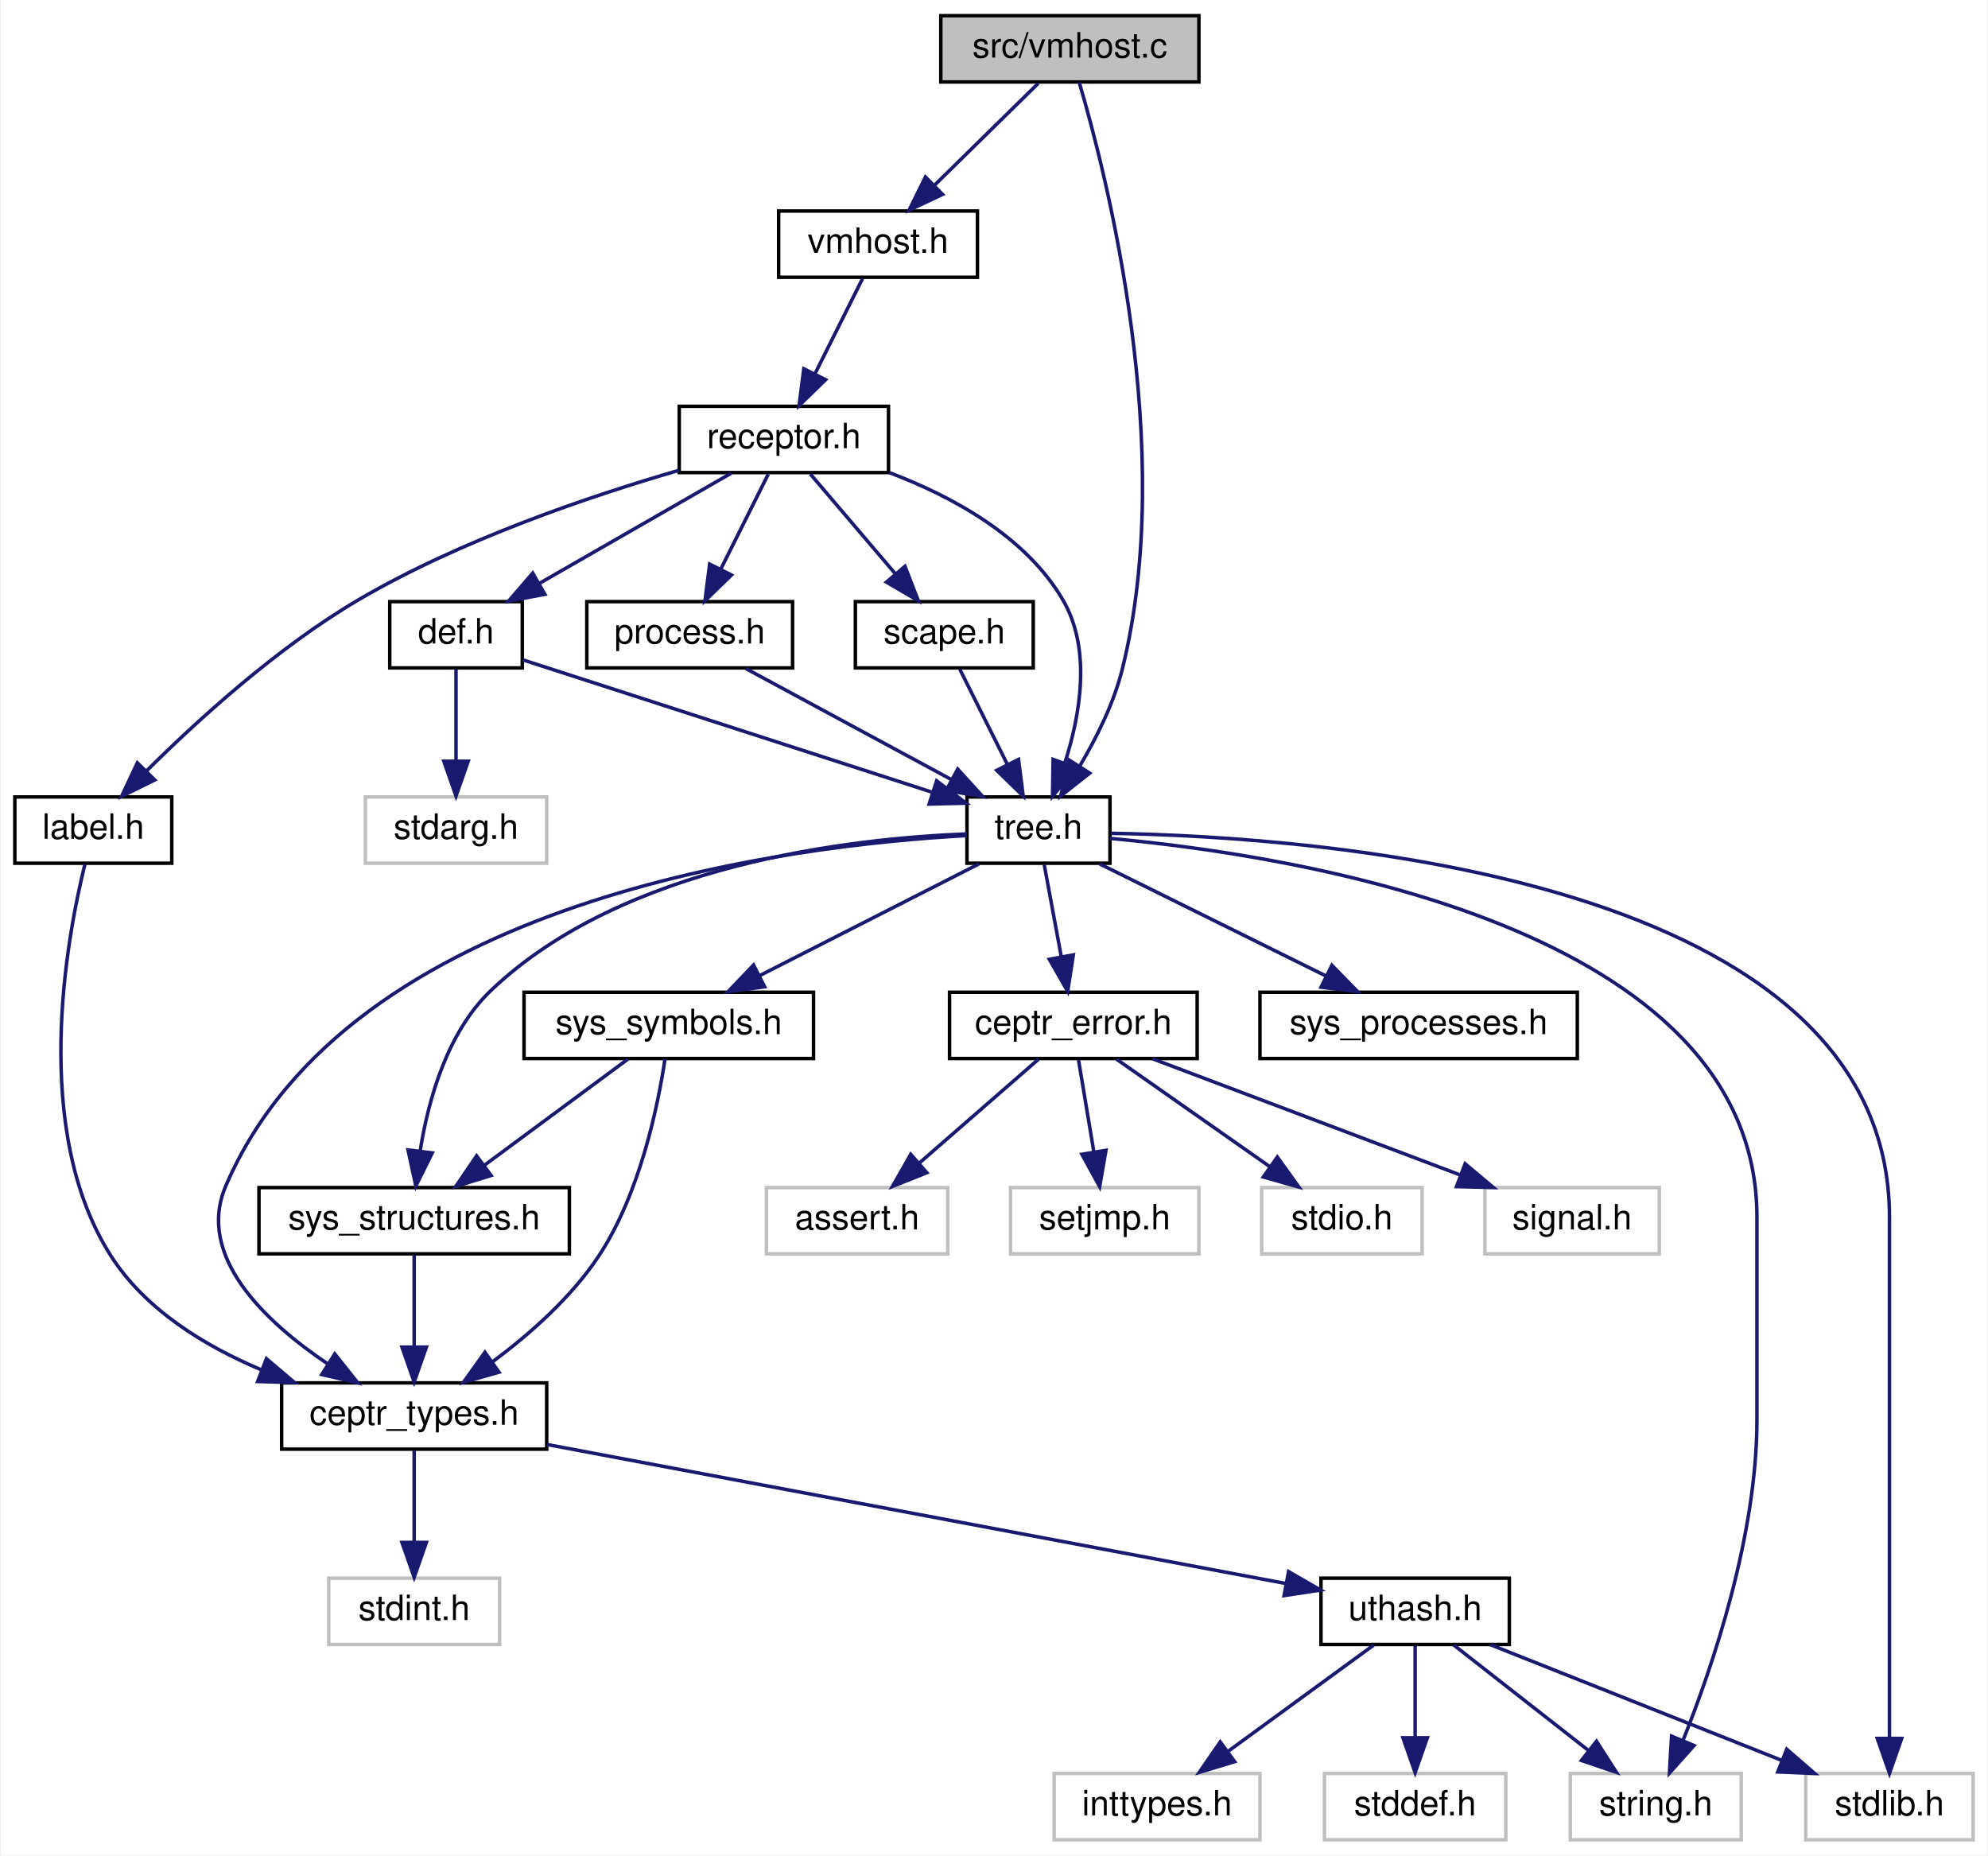
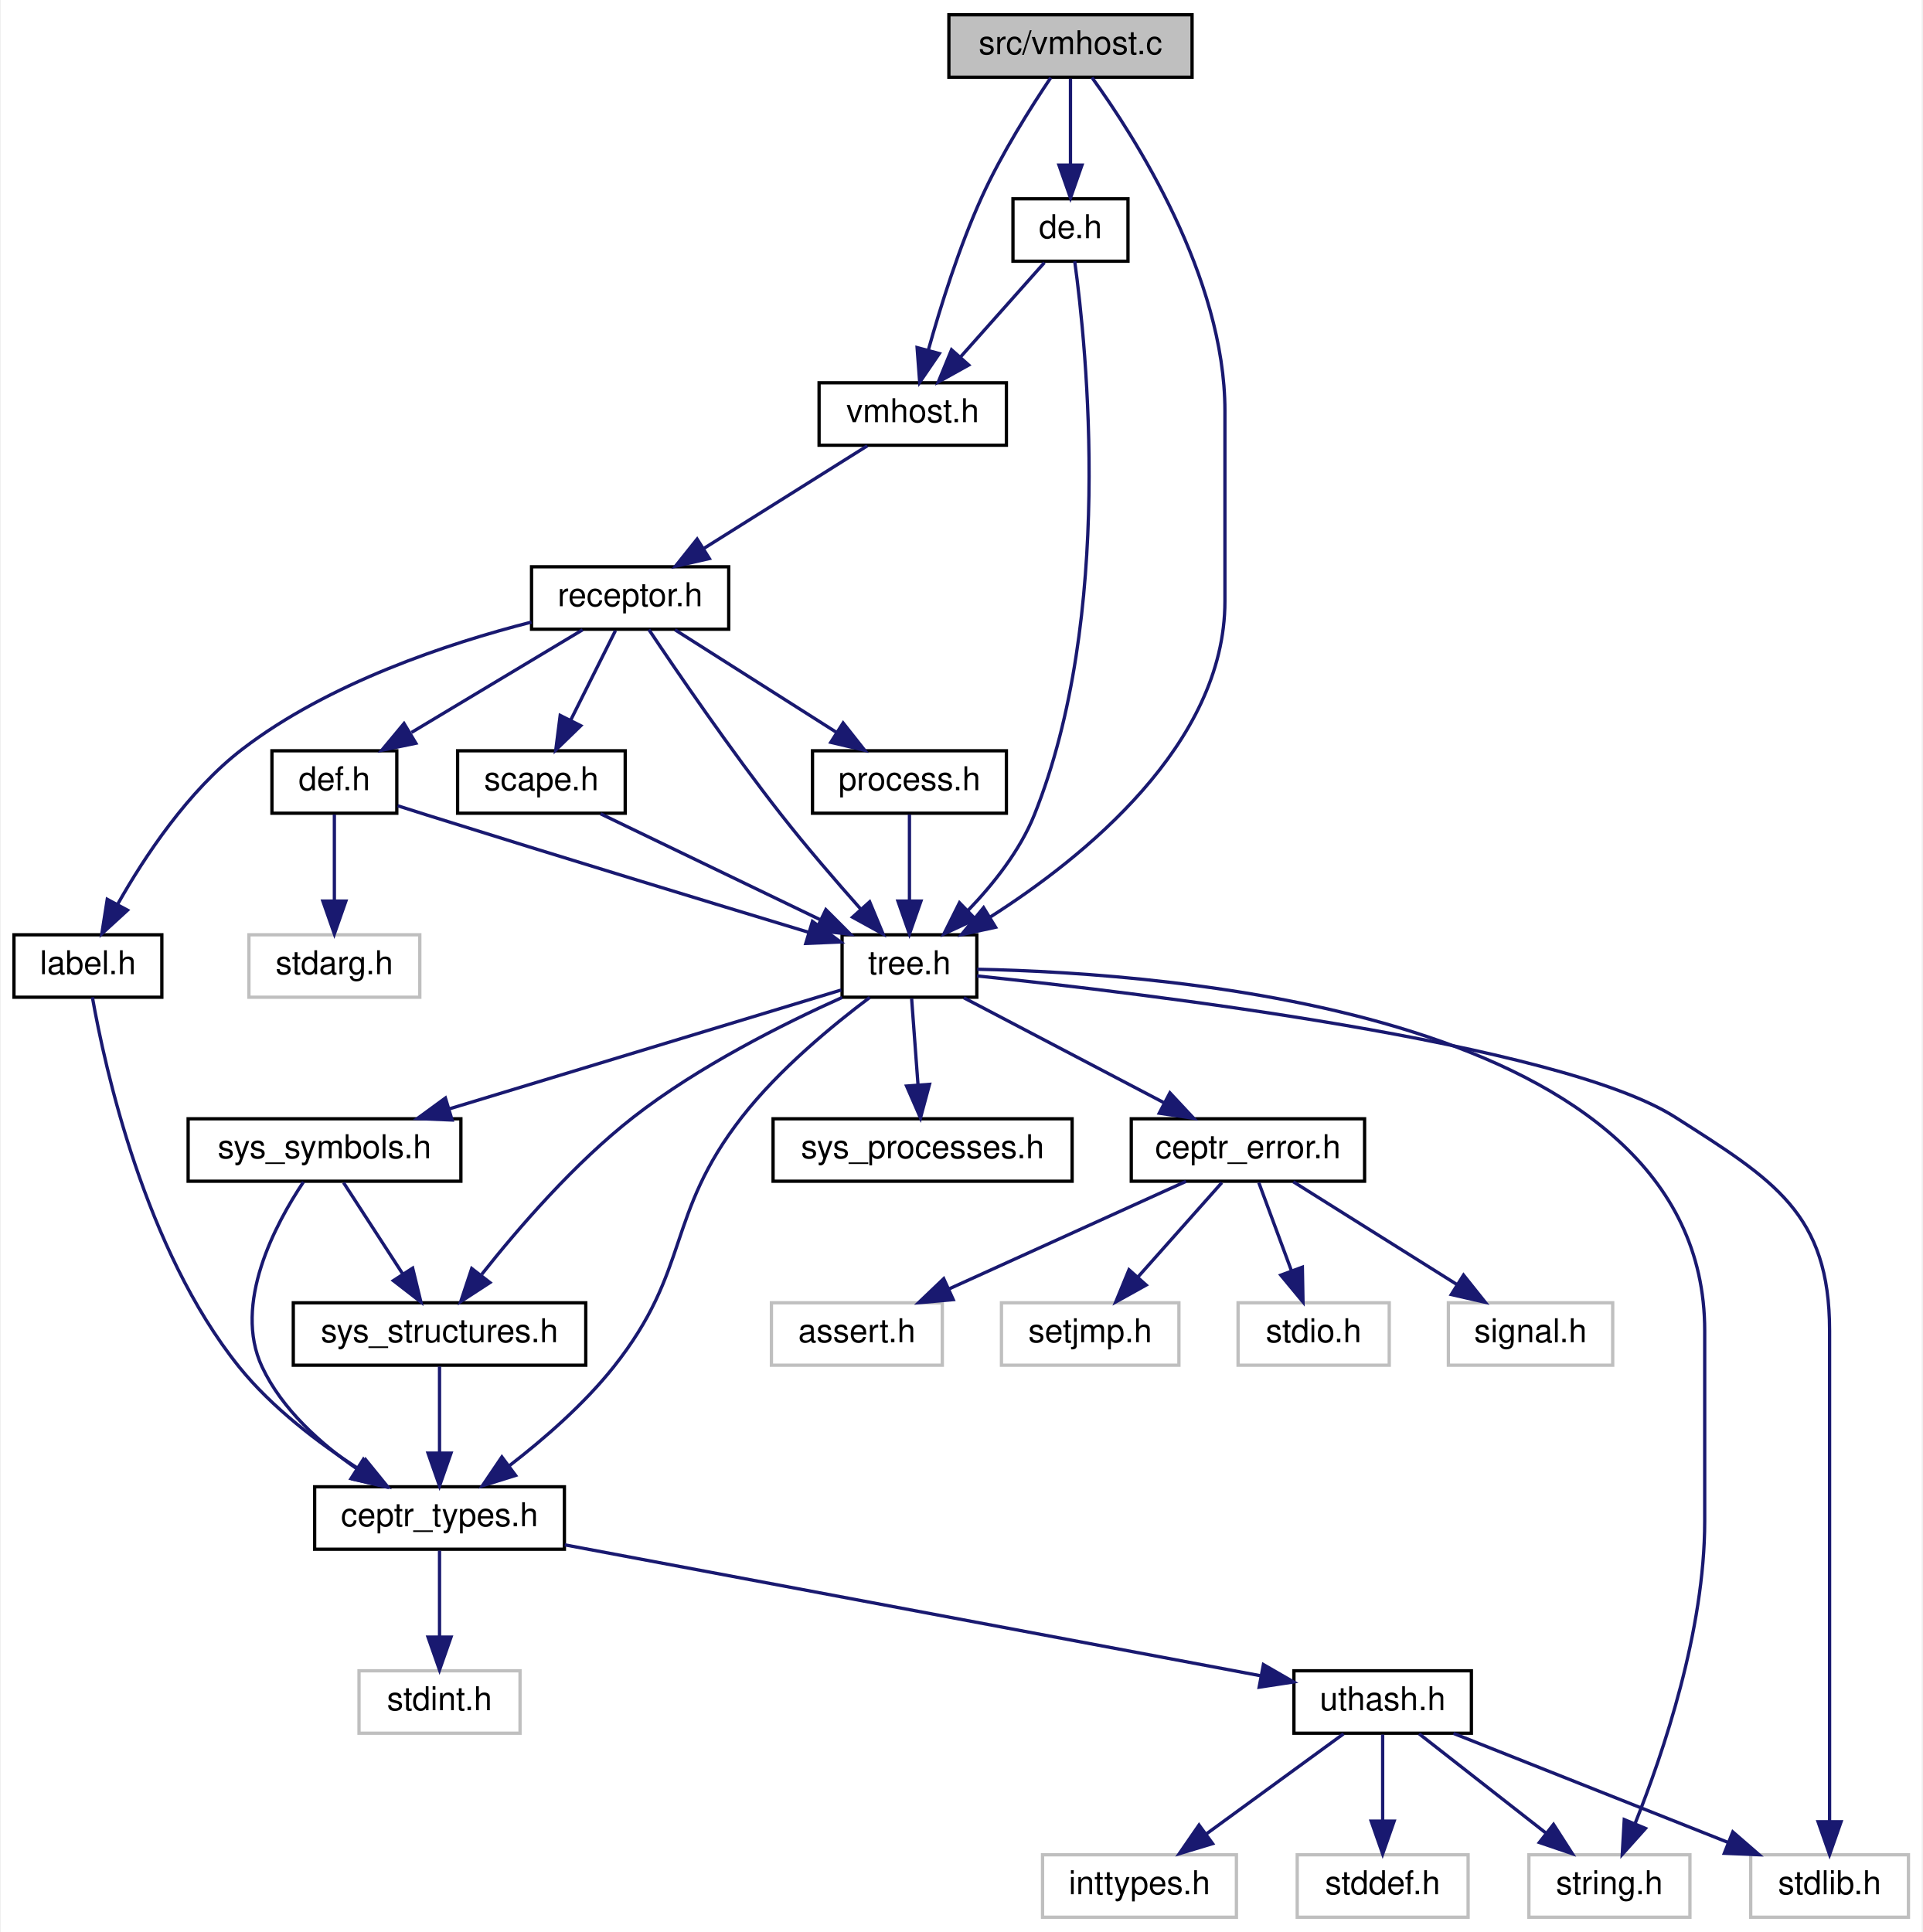
- <svg xmlns="http://www.w3.org/2000/svg" xmlns:xlink="http://www.w3.org/1999/xlink" width="570pt" height="532pt" viewBox="0.00 0.00 569.50 532.00">
-   <g id="graph0" class="graph" transform="scale(1 1) rotate(0) translate(4 528)">
-     <polygon fill="white" stroke="none" points="-4,4 -4,-528 565.5,-528 565.5,4 -4,4" />
+ <svg xmlns="http://www.w3.org/2000/svg" xmlns:xlink="http://www.w3.org/1999/xlink" width="585pt" height="588pt" viewBox="0.00 0.00 584.50 588.00">
+   <g id="graph0" class="graph" transform="scale(1 1) rotate(0) translate(4 584)">
+     <polygon fill="white" stroke="none" points="-4,4 -4,-584 580.5,-584 580.5,4 -4,4" />
    <g id="node1" class="node">
-       <polygon fill="#bfbfbf" stroke="black" points="265.5,-504.5 265.5,-523.5 339.5,-523.5 339.5,-504.5 265.5,-504.5" />
-       <text text-anchor="middle" x="302.5" y="-511.5" font-family="Helvetica,sans-Serif" font-size="10.00">src/vmhost.c</text>
+       <polygon fill="#bfbfbf" stroke="black" points="284.5,-560.5 284.5,-579.5 358.5,-579.5 358.5,-560.5 284.5,-560.5" />
+       <text text-anchor="middle" x="321.5" y="-567.5" font-family="Helvetica,sans-Serif" font-size="10.00">src/vmhost.c</text>
    </g>
    <g id="node2" class="node">
      <g id="a_node2">
        <a xlink:href="vmhost_8h.html" target="_top" xlink:title="vmhost implementation header file ">
-           <polygon fill="white" stroke="black" points="219,-448.5 219,-467.5 276,-467.5 276,-448.5 219,-448.5" />
-           <text text-anchor="middle" x="247.5" y="-455.5" font-family="Helvetica,sans-Serif" font-size="10.00">vmhost.h</text>
+           <polygon fill="white" stroke="black" points="245,-448.5 245,-467.5 302,-467.5 302,-448.5 245,-448.5" />
+           <text text-anchor="middle" x="273.5" y="-455.5" font-family="Helvetica,sans-Serif" font-size="10.00">vmhost.h</text>
        </a>
      </g>
    </g>
    <g id="edge1" class="edge">
-       <path fill="none" stroke="midnightblue" d="M293.418,-504.083C285.329,-496.141 273.305,-484.335 263.59,-474.797" />
-       <polygon fill="midnightblue" stroke="midnightblue" points="266.001,-472.26 256.413,-467.751 261.097,-477.254 266.001,-472.26" />
+       <path fill="none" stroke="midnightblue" d="M315.501,-560.361C309.569,-551.532 300.53,-537.272 294.5,-524 287.602,-508.817 281.945,-490.701 278.248,-477.455" />
+       <polygon fill="midnightblue" stroke="midnightblue" points="281.589,-476.399 275.619,-467.646 274.827,-478.211 281.589,-476.399" />
    </g>
    <g id="node4" class="node">
      <g id="a_node4">
        <a xlink:href="tree_8h.html" target="_top" xlink:title="semantic trees header file ">
-           <polygon fill="white" stroke="black" points="273,-280.5 273,-299.5 314,-299.5 314,-280.5 273,-280.5" />
-           <text text-anchor="middle" x="293.5" y="-287.5" font-family="Helvetica,sans-Serif" font-size="10.00">tree.h</text>
+           <polygon fill="white" stroke="black" points="252,-280.5 252,-299.5 293,-299.5 293,-280.5 252,-280.5" />
+           <text text-anchor="middle" x="272.5" y="-287.5" font-family="Helvetica,sans-Serif" font-size="10.00">tree.h</text>
        </a>
      </g>
    </g>
    <g id="edge33" class="edge">
-       <path fill="none" stroke="midnightblue" d="M305.19,-504.367C312.858,-478.436 333.282,-399.128 317.5,-336 315.061,-326.245 310.063,-316.29 305.257,-308.231" />
-       <polygon fill="midnightblue" stroke="midnightblue" points="308.191,-306.322 299.867,-299.768 302.287,-310.083 308.191,-306.322" />
+       <path fill="none" stroke="midnightblue" d="M328.035,-560.413C340.949,-542.56 368.5,-499.704 368.5,-459 368.5,-459 368.5,-459 368.5,-401 368.5,-357.543 325.443,-322.957 297,-304.851" />
+       <polygon fill="midnightblue" stroke="midnightblue" points="298.709,-301.794 288.352,-299.561 295.057,-307.765 298.709,-301.794" />
+     </g>
+     <g id="node25" class="node">
+       <g id="a_node25">
+         <a xlink:href="de_8h.html" target="_top" xlink:title="header file for data engine ">
+           <polygon fill="white" stroke="black" points="304,-504.5 304,-523.5 339,-523.5 339,-504.5 304,-504.5" />
+           <text text-anchor="middle" x="321.5" y="-511.5" font-family="Helvetica,sans-Serif" font-size="10.00">de.h</text>
+         </a>
+       </g>
+     </g>
+     <g id="edge34" class="edge">
+       <path fill="none" stroke="midnightblue" d="M321.5,-560.083C321.5,-553.006 321.5,-542.861 321.5,-533.986" />
+       <polygon fill="midnightblue" stroke="midnightblue" points="325,-533.751 321.5,-523.751 318,-533.751 325,-533.751" />
    </g>
    <g id="node3" class="node">
      <g id="a_node3">
        <a xlink:href="receptor_8h.html" target="_top" xlink:title="receptor implementation header file ">
-           <polygon fill="white" stroke="black" points="190.5,-392.5 190.5,-411.5 250.5,-411.5 250.5,-392.5 190.5,-392.5" />
-           <text text-anchor="middle" x="220.5" y="-399.5" font-family="Helvetica,sans-Serif" font-size="10.00">receptor.h</text>
+           <polygon fill="white" stroke="black" points="157.5,-392.5 157.5,-411.5 217.5,-411.5 217.5,-392.5 157.5,-392.5" />
+           <text text-anchor="middle" x="187.5" y="-399.5" font-family="Helvetica,sans-Serif" font-size="10.00">receptor.h</text>
        </a>
      </g>
    </g>
    <g id="edge2" class="edge">
-       <path fill="none" stroke="midnightblue" d="M243.041,-448.083C239.346,-440.691 233.977,-429.953 229.406,-420.811" />
-       <polygon fill="midnightblue" stroke="midnightblue" points="232.478,-419.13 224.876,-411.751 226.217,-422.261 232.478,-419.13" />
+       <path fill="none" stroke="midnightblue" d="M259.683,-448.324C246.267,-439.9 225.676,-426.971 209.914,-417.074" />
+       <polygon fill="midnightblue" stroke="midnightblue" points="211.613,-414.008 201.283,-411.655 207.891,-419.936 211.613,-414.008" />
    </g>
    <g id="edge3" class="edge">
-       <path fill="none" stroke="midnightblue" d="M250.747,-392.488C268.625,-385.726 289.8,-374.295 300.5,-356 308.729,-341.93 305.522,-323.191 301.121,-309.449" />
-       <polygon fill="midnightblue" stroke="midnightblue" points="304.267,-307.862 297.531,-299.684 297.697,-310.277 304.267,-307.862" />
+       <path fill="none" stroke="midnightblue" d="M193.196,-392.393C201.641,-379.762 218.145,-355.582 233.5,-336 241.155,-326.237 250.203,-315.74 257.656,-307.341" />
+       <polygon fill="midnightblue" stroke="midnightblue" points="260.395,-309.528 264.466,-299.747 255.184,-304.855 260.395,-309.528" />
    </g>
    <g id="node20" class="node">
      <g id="a_node20">
        <a xlink:href="def_8h.html" target="_top" xlink:title="header file for symbol and structure definition functions ">
-           <polygon fill="white" stroke="black" points="107.5,-336.5 107.5,-355.5 145.5,-355.5 145.5,-336.5 107.5,-336.5" />
-           <text text-anchor="middle" x="126.5" y="-343.5" font-family="Helvetica,sans-Serif" font-size="10.00">def.h</text>
+           <polygon fill="white" stroke="black" points="78.5,-336.5 78.5,-355.5 116.5,-355.5 116.5,-336.5 78.5,-336.5" />
+           <text text-anchor="middle" x="97.5" y="-343.5" font-family="Helvetica,sans-Serif" font-size="10.00">def.h</text>
        </a>
      </g>
    </g>
    <g id="edge24" class="edge">
-       <path fill="none" stroke="midnightblue" d="M205.397,-392.324C190.597,-383.822 167.806,-370.729 150.518,-360.797" />
-       <polygon fill="midnightblue" stroke="midnightblue" points="151.98,-357.601 141.565,-355.655 148.493,-363.671 151.98,-357.601" />
+       <path fill="none" stroke="midnightblue" d="M173.04,-392.324C159,-383.9 137.452,-370.971 120.957,-361.074" />
+       <polygon fill="midnightblue" stroke="midnightblue" points="122.3,-357.798 111.924,-355.655 118.698,-363.801 122.3,-357.798" />
    </g>
    <g id="node22" class="node">
      <g id="a_node22">
        <a xlink:href="label_8h.html" target="_top" xlink:title="Label tables map human readable text strings to parts of semantic trees. ">
          <polygon fill="white" stroke="black" points="0,-280.5 0,-299.5 45,-299.5 45,-280.5 0,-280.5" />
          <text text-anchor="middle" x="22.5" y="-287.5" font-family="Helvetica,sans-Serif" font-size="10.00">label.h</text>
        </a>
      </g>
    </g>
    <g id="edge27" class="edge">
-       <path fill="none" stroke="midnightblue" d="M190.35,-393.13C164.82,-385.721 127.807,-373.189 98.5,-356 75.25,-342.363 52.248,-321.361 37.745,-306.942" />
-       <polygon fill="midnightblue" stroke="midnightblue" points="40.124,-304.369 30.614,-299.697 35.135,-309.279 40.124,-304.369" />
+       <path fill="none" stroke="midnightblue" d="M157.487,-394.671C132.099,-388.19 95.765,-376.155 69.5,-356 52.984,-343.326 39.729,-323.287 31.559,-308.808" />
+       <polygon fill="midnightblue" stroke="midnightblue" points="34.553,-306.985 26.738,-299.831 28.386,-310.297 34.553,-306.985" />
    </g>
    <g id="node23" class="node">
      <g id="a_node23">
        <a xlink:href="process_8h.html" target="_top" xlink:title="processing header files ">
-           <polygon fill="white" stroke="black" points="164,-336.5 164,-355.5 223,-355.5 223,-336.5 164,-336.5" />
-           <text text-anchor="middle" x="193.5" y="-343.5" font-family="Helvetica,sans-Serif" font-size="10.00">process.h</text>
+           <polygon fill="white" stroke="black" points="243,-336.5 243,-355.5 302,-355.5 302,-336.5 243,-336.5" />
+           <text text-anchor="middle" x="272.5" y="-343.5" font-family="Helvetica,sans-Serif" font-size="10.00">process.h</text>
        </a>
      </g>
    </g>
    <g id="edge29" class="edge">
-       <path fill="none" stroke="midnightblue" d="M216.041,-392.083C212.346,-384.691 206.977,-373.953 202.406,-364.811" />
-       <polygon fill="midnightblue" stroke="midnightblue" points="205.478,-363.13 197.876,-355.751 199.217,-366.261 205.478,-363.13" />
+       <path fill="none" stroke="midnightblue" d="M201.157,-392.324C214.416,-383.9 234.768,-370.971 250.346,-361.074" />
+       <polygon fill="midnightblue" stroke="midnightblue" points="252.313,-363.971 258.877,-355.655 248.56,-358.063 252.313,-363.971" />
    </g>
    <g id="node24" class="node">
      <g id="a_node24">
        <a xlink:href="scape_8h.html" target="_top" xlink:title="scape header files ">
-           <polygon fill="white" stroke="black" points="241,-336.5 241,-355.5 292,-355.5 292,-336.5 241,-336.5" />
-           <text text-anchor="middle" x="266.5" y="-343.5" font-family="Helvetica,sans-Serif" font-size="10.00">scape.h</text>
+           <polygon fill="white" stroke="black" points="135,-336.5 135,-355.5 186,-355.5 186,-336.5 135,-336.5" />
+           <text text-anchor="middle" x="160.5" y="-343.5" font-family="Helvetica,sans-Serif" font-size="10.00">scape.h</text>
        </a>
      </g>
    </g>
    <g id="edge31" class="edge">
-       <path fill="none" stroke="midnightblue" d="M228.096,-392.083C234.727,-384.298 244.521,-372.801 252.558,-363.367" />
-       <polygon fill="midnightblue" stroke="midnightblue" points="255.225,-365.633 259.045,-355.751 249.896,-361.094 255.225,-365.633" />
+       <path fill="none" stroke="midnightblue" d="M183.041,-392.083C179.346,-384.691 173.977,-373.953 169.406,-364.811" />
+       <polygon fill="midnightblue" stroke="midnightblue" points="172.478,-363.13 164.876,-355.751 166.217,-366.261 172.478,-363.13" />
    </g>
    <g id="node5" class="node">
-       <polygon fill="white" stroke="#bfbfbf" points="446,-0.5 446,-19.5 495,-19.5 495,-0.5 446,-0.5" />
-       <text text-anchor="middle" x="470.5" y="-7.5" font-family="Helvetica,sans-Serif" font-size="10.00">string.h</text>
+       <polygon fill="white" stroke="#bfbfbf" points="461,-0.5 461,-19.5 510,-19.5 510,-0.5 461,-0.5" />
+       <text text-anchor="middle" x="485.5" y="-7.5" font-family="Helvetica,sans-Serif" font-size="10.00">string.h</text>
    </g>
    <g id="edge4" class="edge">
-       <path fill="none" stroke="midnightblue" d="M314.005,-287.609C366.11,-282.852 499.5,-262.519 499.5,-179 499.5,-179 499.5,-179 499.5,-121 499.5,-87.716 486.932,-50.584 478.344,-29.094" />
-       <polygon fill="midnightblue" stroke="midnightblue" points="481.482,-27.525 474.411,-19.635 475.018,-30.213 481.482,-27.525" />
+       <path fill="none" stroke="midnightblue" d="M293.133,-289.009C351.655,-287.85 514.5,-275.916 514.5,-179 514.5,-179 514.5,-179 514.5,-121 514.5,-87.716 501.932,-50.584 493.344,-29.094" />
+       <polygon fill="midnightblue" stroke="midnightblue" points="496.482,-27.525 489.411,-19.635 490.018,-30.213 496.482,-27.525" />
    </g>
    <g id="node6" class="node">
-       <polygon fill="white" stroke="#bfbfbf" points="513.5,-0.5 513.5,-19.5 561.5,-19.5 561.5,-0.5 513.5,-0.5" />
-       <text text-anchor="middle" x="537.5" y="-7.5" font-family="Helvetica,sans-Serif" font-size="10.00">stdlib.h</text>
+       <polygon fill="white" stroke="#bfbfbf" points="528.5,-0.5 528.5,-19.5 576.5,-19.5 576.5,-0.5 528.5,-0.5" />
+       <text text-anchor="middle" x="552.5" y="-7.5" font-family="Helvetica,sans-Serif" font-size="10.00">stdlib.h</text>
    </g>
    <g id="edge5" class="edge">
-       <path fill="none" stroke="midnightblue" d="M314.303,-289.073C373.309,-288.088 537.5,-276.58 537.5,-179 537.5,-179 537.5,-179 537.5,-121 537.5,-88.948 537.5,-51.643 537.5,-29.749" />
-       <polygon fill="midnightblue" stroke="midnightblue" points="541,-29.558 537.5,-19.558 534,-29.558 541,-29.558" />
+       <path fill="none" stroke="midnightblue" d="M293.05,-286.981C343.149,-281.756 470.07,-266.598 505.5,-244 535.557,-224.829 552.5,-214.65 552.5,-179 552.5,-179 552.5,-179 552.5,-121 552.5,-88.948 552.5,-51.643 552.5,-29.749" />
+       <polygon fill="midnightblue" stroke="midnightblue" points="556,-29.558 552.5,-19.558 549,-29.558 556,-29.558" />
    </g>
    <g id="node7" class="node">
      <g id="a_node7">
        <a xlink:href="ceptr__error_8h_source.html" target="_top" xlink:title="ceptr_error.h">
-           <polygon fill="white" stroke="black" points="268,-224.5 268,-243.5 339,-243.5 339,-224.5 268,-224.5" />
-           <text text-anchor="middle" x="303.5" y="-231.5" font-family="Helvetica,sans-Serif" font-size="10.00">ceptr_error.h</text>
+           <polygon fill="white" stroke="black" points="340,-224.5 340,-243.5 411,-243.5 411,-224.5 340,-224.5" />
+           <text text-anchor="middle" x="375.5" y="-231.5" font-family="Helvetica,sans-Serif" font-size="10.00">ceptr_error.h</text>
        </a>
      </g>
    </g>
    <g id="edge6" class="edge">
-       <path fill="none" stroke="midnightblue" d="M295.151,-280.083C296.476,-272.927 298.382,-262.635 300.039,-253.691" />
-       <polygon fill="midnightblue" stroke="midnightblue" points="303.5,-254.221 301.879,-243.751 296.617,-252.947 303.5,-254.221" />
+       <path fill="none" stroke="midnightblue" d="M289.049,-280.324C305.492,-271.703 330.935,-258.364 349.968,-248.386" />
+       <polygon fill="midnightblue" stroke="midnightblue" points="351.761,-251.398 358.992,-243.655 348.511,-245.198 351.761,-251.398" />
    </g>
    <g id="node12" class="node">
      <g id="a_node12">
        <a xlink:href="sys__symbols_8h.html" target="_top" xlink:title="Defines hard-coded system defined symbols. ">
-           <polygon fill="white" stroke="black" points="146,-224.5 146,-243.5 229,-243.5 229,-224.5 146,-224.5" />
-           <text text-anchor="middle" x="187.5" y="-231.5" font-family="Helvetica,sans-Serif" font-size="10.00">sys_symbols.h</text>
+           <polygon fill="white" stroke="black" points="53,-224.5 53,-243.5 136,-243.5 136,-224.5 53,-224.5" />
+           <text text-anchor="middle" x="94.5" y="-231.5" font-family="Helvetica,sans-Serif" font-size="10.00">sys_symbols.h</text>
        </a>
      </g>
    </g>
    <g id="edge11" class="edge">
-       <path fill="none" stroke="midnightblue" d="M276.469,-280.324C259.47,-271.664 233.124,-258.242 213.507,-248.249" />
-       <polygon fill="midnightblue" stroke="midnightblue" points="214.988,-245.075 204.488,-243.655 211.81,-251.312 214.988,-245.075" />
+       <path fill="none" stroke="midnightblue" d="M251.733,-282.7C222.561,-273.85 168.947,-257.585 132.522,-246.535" />
+       <polygon fill="midnightblue" stroke="midnightblue" points="133.324,-243.121 122.738,-243.567 131.292,-249.819 133.324,-243.121" />
    </g>
    <g id="node13" class="node">
      <g id="a_node13">
        <a xlink:href="sys__structures_8h.html" target="_top" xlink:title="Defines hard-coded system defined structures. ">
-           <polygon fill="white" stroke="black" points="70,-168.5 70,-187.5 159,-187.5 159,-168.5 70,-168.5" />
-           <text text-anchor="middle" x="114.5" y="-175.5" font-family="Helvetica,sans-Serif" font-size="10.00">sys_structures.h</text>
+           <polygon fill="white" stroke="black" points="85,-168.5 85,-187.5 174,-187.5 174,-168.5 85,-168.5" />
+           <text text-anchor="middle" x="129.5" y="-175.5" font-family="Helvetica,sans-Serif" font-size="10.00">sys_structures.h</text>
        </a>
      </g>
    </g>
    <g id="edge21" class="edge">
-       <path fill="none" stroke="midnightblue" d="M272.997,-288.901C239.897,-287.623 174.56,-280.304 136.5,-244 123.984,-232.061 118.588,-212.757 116.262,-198.283" />
-       <polygon fill="midnightblue" stroke="midnightblue" points="119.684,-197.434 114.978,-187.942 112.737,-198.297 119.684,-197.434" />
+       <path fill="none" stroke="midnightblue" d="M251.989,-280.415C234.22,-272.436 208.323,-259.473 188.5,-244 170.564,-230 153.482,-210.222 142.357,-196.167" />
+       <polygon fill="midnightblue" stroke="midnightblue" points="144.839,-193.654 135.959,-187.876 139.297,-197.931 144.839,-193.654" />
    </g>
    <g id="node14" class="node">
      <g id="a_node14">
        <a xlink:href="ceptr__types_8h_source.html" target="_top" xlink:title="ceptr_types.h">
-           <polygon fill="white" stroke="black" points="76.5,-112.5 76.5,-131.5 152.5,-131.5 152.5,-112.5 76.5,-112.5" />
-           <text text-anchor="middle" x="114.5" y="-119.5" font-family="Helvetica,sans-Serif" font-size="10.00">ceptr_types.h</text>
+           <polygon fill="white" stroke="black" points="91.5,-112.5 91.5,-131.5 167.5,-131.5 167.5,-112.5 91.5,-112.5" />
+           <text text-anchor="middle" x="129.5" y="-119.5" font-family="Helvetica,sans-Serif" font-size="10.00">ceptr_types.h</text>
        </a>
      </g>
    </g>
    <g id="edge23" class="edge">
-       <path fill="none" stroke="midnightblue" d="M272.959,-288.42C222.879,-285.708 95.999,-270.638 60.5,-188 51.841,-167.844 71.722,-149.057 89.755,-136.918" />
-       <polygon fill="midnightblue" stroke="midnightblue" points="91.733,-139.808 98.327,-131.515 88.001,-133.886 91.733,-139.808" />
+       <path fill="none" stroke="midnightblue" d="M260.41,-280.422C249.273,-272.071 232.808,-258.541 221.5,-244 198.194,-214.03 206.09,-197.747 182.5,-168 173.476,-156.621 161.228,-145.999 150.779,-137.935" />
+       <polygon fill="midnightblue" stroke="midnightblue" points="152.648,-134.963 142.536,-131.802 148.47,-140.579 152.648,-134.963" />
    </g>
    <g id="node19" class="node">
      <g id="a_node19">
        <a xlink:href="sys__processes_8h.html" target="_top" xlink:title="Defines hard-coded system defined processes. ">
-           <polygon fill="white" stroke="black" points="357,-224.5 357,-243.5 448,-243.5 448,-224.5 357,-224.5" />
-           <text text-anchor="middle" x="402.5" y="-231.5" font-family="Helvetica,sans-Serif" font-size="10.00">sys_processes.h</text>
+           <polygon fill="white" stroke="black" points="231,-224.5 231,-243.5 322,-243.5 322,-224.5 231,-224.5" />
+           <text text-anchor="middle" x="276.5" y="-231.5" font-family="Helvetica,sans-Serif" font-size="10.00">sys_processes.h</text>
        </a>
      </g>
    </g>
    <g id="edge22" class="edge">
-       <path fill="none" stroke="midnightblue" d="M311.013,-280.324C328.572,-271.625 355.831,-258.12 376.031,-248.113" />
-       <polygon fill="midnightblue" stroke="midnightblue" points="377.624,-251.23 385.031,-243.655 374.516,-244.958 377.624,-251.23" />
+       <path fill="none" stroke="midnightblue" d="M273.161,-280.083C273.685,-273.006 274.436,-262.861 275.094,-253.986" />
+       <polygon fill="midnightblue" stroke="midnightblue" points="278.603,-253.982 275.852,-243.751 271.623,-253.465 278.603,-253.982" />
    </g>
    <g id="node8" class="node">
-       <polygon fill="white" stroke="#bfbfbf" points="357.5,-168.5 357.5,-187.5 403.5,-187.5 403.5,-168.5 357.5,-168.5" />
-       <text text-anchor="middle" x="380.5" y="-175.5" font-family="Helvetica,sans-Serif" font-size="10.00">stdio.h</text>
+       <polygon fill="white" stroke="#bfbfbf" points="372.5,-168.5 372.5,-187.5 418.5,-187.5 418.5,-168.5 372.5,-168.5" />
+       <text text-anchor="middle" x="395.5" y="-175.5" font-family="Helvetica,sans-Serif" font-size="10.00">stdio.h</text>
    </g>
    <g id="edge7" class="edge">
-       <path fill="none" stroke="midnightblue" d="M315.871,-224.324C327.658,-216.058 345.632,-203.453 359.636,-193.632" />
-       <polygon fill="midnightblue" stroke="midnightblue" points="361.982,-196.262 368.159,-187.655 357.962,-190.531 361.982,-196.262" />
+       <path fill="none" stroke="midnightblue" d="M378.803,-224.083C381.482,-216.849 385.349,-206.409 388.686,-197.397" />
+       <polygon fill="midnightblue" stroke="midnightblue" points="392.068,-198.344 392.259,-187.751 385.504,-195.913 392.068,-198.344" />
    </g>
    <g id="node9" class="node">
-       <polygon fill="white" stroke="#bfbfbf" points="421.5,-168.5 421.5,-187.5 471.5,-187.5 471.5,-168.5 421.5,-168.5" />
-       <text text-anchor="middle" x="446.5" y="-175.5" font-family="Helvetica,sans-Serif" font-size="10.00">signal.h</text>
+       <polygon fill="white" stroke="#bfbfbf" points="436.5,-168.5 436.5,-187.5 486.5,-187.5 486.5,-168.5 436.5,-168.5" />
+       <text text-anchor="middle" x="461.5" y="-175.5" font-family="Helvetica,sans-Serif" font-size="10.00">signal.h</text>
    </g>
    <g id="edge8" class="edge">
-       <path fill="none" stroke="midnightblue" d="M326.159,-224.444C349.902,-215.478 387.409,-201.314 414.238,-191.183" />
-       <polygon fill="midnightblue" stroke="midnightblue" points="415.829,-194.324 423.947,-187.516 413.356,-187.775 415.829,-194.324" />
+       <path fill="none" stroke="midnightblue" d="M389.317,-224.324C402.733,-215.9 423.324,-202.971 439.086,-193.074" />
+       <polygon fill="midnightblue" stroke="midnightblue" points="441.109,-195.936 447.717,-187.655 437.387,-190.008 441.109,-195.936" />
    </g>
    <g id="node10" class="node">
-       <polygon fill="white" stroke="#bfbfbf" points="215.5,-168.5 215.5,-187.5 267.5,-187.5 267.5,-168.5 215.5,-168.5" />
-       <text text-anchor="middle" x="241.5" y="-175.5" font-family="Helvetica,sans-Serif" font-size="10.00">assert.h</text>
+       <polygon fill="white" stroke="#bfbfbf" points="230.5,-168.5 230.5,-187.5 282.5,-187.5 282.5,-168.5 230.5,-168.5" />
+       <text text-anchor="middle" x="256.5" y="-175.5" font-family="Helvetica,sans-Serif" font-size="10.00">assert.h</text>
    </g>
    <g id="edge9" class="edge">
-       <path fill="none" stroke="midnightblue" d="M293.539,-224.324C284.373,-216.341 270.563,-204.313 259.472,-194.653" />
-       <polygon fill="midnightblue" stroke="midnightblue" points="261.482,-191.762 251.643,-187.834 256.885,-197.041 261.482,-191.762" />
+       <path fill="none" stroke="midnightblue" d="M356.644,-224.444C337.234,-215.636 306.77,-201.812 284.535,-191.722" />
+       <polygon fill="midnightblue" stroke="midnightblue" points="285.82,-188.462 275.268,-187.516 282.928,-194.836 285.82,-188.462" />
    </g>
    <g id="node11" class="node">
-       <polygon fill="white" stroke="#bfbfbf" points="285.5,-168.5 285.5,-187.5 339.5,-187.5 339.5,-168.5 285.5,-168.5" />
-       <text text-anchor="middle" x="312.5" y="-175.5" font-family="Helvetica,sans-Serif" font-size="10.00">setjmp.h</text>
+       <polygon fill="white" stroke="#bfbfbf" points="300.5,-168.5 300.5,-187.5 354.5,-187.5 354.5,-168.5 300.5,-168.5" />
+       <text text-anchor="middle" x="327.5" y="-175.5" font-family="Helvetica,sans-Serif" font-size="10.00">setjmp.h</text>
    </g>
    <g id="edge10" class="edge">
-       <path fill="none" stroke="midnightblue" d="M304.986,-224.083C306.179,-216.927 307.894,-206.635 309.385,-197.691" />
-       <polygon fill="midnightblue" stroke="midnightblue" points="312.85,-198.19 311.041,-187.751 305.945,-197.04 312.85,-198.19" />
+       <path fill="none" stroke="midnightblue" d="M367.574,-224.083C360.654,-216.298 350.435,-204.801 342.048,-195.367" />
+       <polygon fill="midnightblue" stroke="midnightblue" points="344.538,-192.9 335.279,-187.751 339.306,-197.55 344.538,-192.9" />
    </g>
    <g id="edge12" class="edge">
-       <path fill="none" stroke="midnightblue" d="M175.771,-224.324C164.663,-216.107 147.758,-203.602 134.517,-193.807" />
-       <polygon fill="midnightblue" stroke="midnightblue" points="136.563,-190.967 126.442,-187.834 132.4,-196.595 136.563,-190.967" />
+       <path fill="none" stroke="midnightblue" d="M100.28,-224.083C105.172,-216.534 112.327,-205.495 118.333,-196.23" />
+       <polygon fill="midnightblue" stroke="midnightblue" points="121.326,-198.046 123.828,-187.751 115.452,-194.239 121.326,-198.046" />
    </g>
    <g id="edge20" class="edge">
-       <path fill="none" stroke="midnightblue" d="M186.417,-224.344C184.445,-211.226 179.324,-185.943 167.5,-168 159.613,-156.031 147.638,-145.484 137.066,-137.614" />
-       <polygon fill="midnightblue" stroke="midnightblue" points="138.823,-134.57 128.636,-131.661 134.785,-140.288 138.823,-134.57" />
+       <path fill="none" stroke="midnightblue" d="M88.097,-224.282C79.564,-211.514 66.524,-187.165 75.5,-168 81.545,-155.094 93.312,-144.599 104.323,-137" />
+       <polygon fill="midnightblue" stroke="midnightblue" points="106.328,-139.872 112.867,-131.536 102.557,-133.975 106.328,-139.872" />
    </g>
    <g id="edge13" class="edge">
-       <path fill="none" stroke="midnightblue" d="M114.5,-168.083C114.5,-161.006 114.5,-150.861 114.5,-141.986" />
-       <polygon fill="midnightblue" stroke="midnightblue" points="118,-141.751 114.5,-131.751 111,-141.751 118,-141.751" />
+       <path fill="none" stroke="midnightblue" d="M129.5,-168.083C129.5,-161.006 129.5,-150.861 129.5,-141.986" />
+       <polygon fill="midnightblue" stroke="midnightblue" points="133,-141.751 129.5,-131.751 126,-141.751 133,-141.751" />
    </g>
    <g id="node15" class="node">
-       <polygon fill="white" stroke="#bfbfbf" points="90,-56.5 90,-75.5 139,-75.5 139,-56.5 90,-56.5" />
-       <text text-anchor="middle" x="114.5" y="-63.5" font-family="Helvetica,sans-Serif" font-size="10.00">stdint.h</text>
+       <polygon fill="white" stroke="#bfbfbf" points="105,-56.5 105,-75.5 154,-75.5 154,-56.5 105,-56.5" />
+       <text text-anchor="middle" x="129.5" y="-63.5" font-family="Helvetica,sans-Serif" font-size="10.00">stdint.h</text>
    </g>
    <g id="edge14" class="edge">
-       <path fill="none" stroke="midnightblue" d="M114.5,-112.083C114.5,-105.006 114.5,-94.861 114.5,-85.987" />
-       <polygon fill="midnightblue" stroke="midnightblue" points="118,-85.751 114.5,-75.751 111,-85.751 118,-85.751" />
+       <path fill="none" stroke="midnightblue" d="M129.5,-112.083C129.5,-105.006 129.5,-94.861 129.5,-85.987" />
+       <polygon fill="midnightblue" stroke="midnightblue" points="133,-85.751 129.5,-75.751 126,-85.751 133,-85.751" />
    </g>
    <g id="node16" class="node">
      <g id="a_node16">
        <a xlink:href="uthash_8h_source.html" target="_top" xlink:title="uthash.h">
-           <polygon fill="white" stroke="black" points="374.5,-56.5 374.5,-75.5 428.5,-75.5 428.5,-56.5 374.5,-56.5" />
-           <text text-anchor="middle" x="401.5" y="-63.5" font-family="Helvetica,sans-Serif" font-size="10.00">uthash.h</text>
+           <polygon fill="white" stroke="black" points="389.5,-56.5 389.5,-75.5 443.5,-75.5 443.5,-56.5 389.5,-56.5" />
+           <text text-anchor="middle" x="416.5" y="-63.5" font-family="Helvetica,sans-Serif" font-size="10.00">uthash.h</text>
        </a>
      </g>
    </g>
    <g id="edge15" class="edge">
-       <path fill="none" stroke="midnightblue" d="M152.611,-113.829C207.905,-103.426 309.725,-84.268 364.428,-73.975" />
-       <polygon fill="midnightblue" stroke="midnightblue" points="365.212,-77.389 374.393,-72.1 363.918,-70.51 365.212,-77.389" />
+       <path fill="none" stroke="midnightblue" d="M167.611,-113.829C222.905,-103.426 324.725,-84.268 379.428,-73.975" />
+       <polygon fill="midnightblue" stroke="midnightblue" points="380.212,-77.389 389.393,-72.1 378.918,-70.51 380.212,-77.389" />
    </g>
    <g id="edge16" class="edge">
-       <path fill="none" stroke="midnightblue" d="M412.586,-56.324C422.986,-48.185 438.761,-35.84 451.222,-26.087" />
-       <polygon fill="midnightblue" stroke="midnightblue" points="453.494,-28.753 459.212,-19.834 449.18,-23.241 453.494,-28.753" />
+       <path fill="none" stroke="midnightblue" d="M427.586,-56.324C437.986,-48.185 453.761,-35.84 466.222,-26.087" />
+       <polygon fill="midnightblue" stroke="midnightblue" points="468.494,-28.753 474.212,-19.834 464.18,-23.241 468.494,-28.753" />
    </g>
    <g id="edge18" class="edge">
-       <path fill="none" stroke="midnightblue" d="M423.05,-56.444C445.531,-47.517 480.988,-33.439 506.48,-23.317" />
-       <polygon fill="midnightblue" stroke="midnightblue" points="508.049,-26.46 516.051,-19.516 505.465,-19.954 508.049,-26.46" />
+       <path fill="none" stroke="midnightblue" d="M438.05,-56.444C460.531,-47.517 495.988,-33.439 521.48,-23.317" />
+       <polygon fill="midnightblue" stroke="midnightblue" points="523.049,-26.46 531.051,-19.516 520.465,-19.954 523.049,-26.46" />
    </g>
    <g id="node17" class="node">
-       <polygon fill="white" stroke="#bfbfbf" points="375.5,-0.5 375.5,-19.5 427.5,-19.5 427.5,-0.5 375.5,-0.5" />
-       <text text-anchor="middle" x="401.5" y="-7.5" font-family="Helvetica,sans-Serif" font-size="10.00">stddef.h</text>
+       <polygon fill="white" stroke="#bfbfbf" points="390.5,-0.5 390.5,-19.5 442.5,-19.5 442.5,-0.5 390.5,-0.5" />
+       <text text-anchor="middle" x="416.5" y="-7.5" font-family="Helvetica,sans-Serif" font-size="10.00">stddef.h</text>
    </g>
    <g id="edge17" class="edge">
-       <path fill="none" stroke="midnightblue" d="M401.5,-56.083C401.5,-49.006 401.5,-38.861 401.5,-29.986" />
-       <polygon fill="midnightblue" stroke="midnightblue" points="405,-29.751 401.5,-19.751 398,-29.751 405,-29.751" />
+       <path fill="none" stroke="midnightblue" d="M416.5,-56.083C416.5,-49.006 416.5,-38.861 416.5,-29.986" />
+       <polygon fill="midnightblue" stroke="midnightblue" points="420,-29.751 416.5,-19.751 413,-29.751 420,-29.751" />
    </g>
    <g id="node18" class="node">
-       <polygon fill="white" stroke="#bfbfbf" points="298,-0.5 298,-19.5 357,-19.5 357,-0.5 298,-0.5" />
-       <text text-anchor="middle" x="327.5" y="-7.5" font-family="Helvetica,sans-Serif" font-size="10.00">inttypes.h</text>
+       <polygon fill="white" stroke="#bfbfbf" points="313,-0.5 313,-19.5 372,-19.5 372,-0.5 313,-0.5" />
+       <text text-anchor="middle" x="342.5" y="-7.5" font-family="Helvetica,sans-Serif" font-size="10.00">inttypes.h</text>
    </g>
    <g id="edge19" class="edge">
-       <path fill="none" stroke="midnightblue" d="M389.611,-56.324C378.35,-48.107 361.213,-35.602 347.791,-25.807" />
-       <polygon fill="midnightblue" stroke="midnightblue" points="349.747,-22.901 339.606,-19.834 345.62,-28.556 349.747,-22.901" />
+       <path fill="none" stroke="midnightblue" d="M404.611,-56.324C393.35,-48.107 376.213,-35.602 362.791,-25.807" />
+       <polygon fill="midnightblue" stroke="midnightblue" points="364.747,-22.901 354.606,-19.834 360.62,-28.556 364.747,-22.901" />
    </g>
    <g id="edge25" class="edge">
-       <path fill="none" stroke="midnightblue" d="M145.657,-338.806C174.307,-329.541 228.6,-311.985 262.818,-300.921" />
-       <polygon fill="midnightblue" stroke="midnightblue" points="264.304,-304.119 272.742,-297.712 262.15,-297.459 264.304,-304.119" />
+       <path fill="none" stroke="midnightblue" d="M116.768,-338.768C119.692,-337.833 122.674,-336.887 125.5,-336 165.593,-323.421 211.969,-309.294 241.737,-300.281" />
+       <polygon fill="midnightblue" stroke="midnightblue" points="242.978,-303.562 251.537,-297.317 240.951,-296.862 242.978,-303.562" />
    </g>
    <g id="node21" class="node">
-       <polygon fill="white" stroke="#bfbfbf" points="100.5,-280.5 100.5,-299.5 152.5,-299.5 152.5,-280.5 100.5,-280.5" />
-       <text text-anchor="middle" x="126.5" y="-287.5" font-family="Helvetica,sans-Serif" font-size="10.00">stdarg.h</text>
+       <polygon fill="white" stroke="#bfbfbf" points="71.5,-280.5 71.5,-299.5 123.5,-299.5 123.5,-280.5 71.5,-280.5" />
+       <text text-anchor="middle" x="97.5" y="-287.5" font-family="Helvetica,sans-Serif" font-size="10.00">stdarg.h</text>
    </g>
    <g id="edge26" class="edge">
-       <path fill="none" stroke="midnightblue" d="M126.5,-336.083C126.5,-329.006 126.5,-318.861 126.5,-309.986" />
-       <polygon fill="midnightblue" stroke="midnightblue" points="130,-309.751 126.5,-299.751 123,-309.751 130,-309.751" />
+       <path fill="none" stroke="midnightblue" d="M97.5,-336.083C97.5,-329.006 97.5,-318.861 97.5,-309.986" />
+       <polygon fill="midnightblue" stroke="midnightblue" points="101,-309.751 97.5,-299.751 94,-309.751 101,-309.751" />
    </g>
    <g id="edge28" class="edge">
-       <path fill="none" stroke="midnightblue" d="M20.105,-280.217C14.858,-258.988 4.563,-203.993 27.5,-168 37.355,-152.536 54.345,-142.115 70.709,-135.232" />
-       <polygon fill="midnightblue" stroke="midnightblue" points="72.136,-138.434 80.214,-131.578 69.624,-131.9 72.136,-138.434" />
+       <path fill="none" stroke="midnightblue" d="M23.865,-280.472C27.614,-259.347 39.76,-203.72 68.5,-168 78.493,-155.581 92.685,-144.84 104.866,-136.969" />
+       <polygon fill="midnightblue" stroke="midnightblue" points="107.012,-139.758 113.686,-131.53 103.337,-133.8 107.012,-139.758" />
    </g>
    <g id="edge30" class="edge">
-       <path fill="none" stroke="midnightblue" d="M209.567,-336.324C225.458,-327.743 250.007,-314.486 268.458,-304.522" />
-       <polygon fill="midnightblue" stroke="midnightblue" points="270.337,-307.486 277.473,-299.655 267.011,-301.326 270.337,-307.486" />
+       <path fill="none" stroke="midnightblue" d="M272.5,-336.083C272.5,-329.006 272.5,-318.861 272.5,-309.986" />
+       <polygon fill="midnightblue" stroke="midnightblue" points="276,-309.751 272.5,-299.751 269,-309.751 276,-309.751" />
    </g>
    <g id="edge32" class="edge">
-       <path fill="none" stroke="midnightblue" d="M270.959,-336.083C274.654,-328.691 280.023,-317.953 284.594,-308.811" />
-       <polygon fill="midnightblue" stroke="midnightblue" points="287.783,-310.261 289.124,-299.751 281.522,-307.13 287.783,-310.261" />
+       <path fill="none" stroke="midnightblue" d="M178.495,-336.324C196.538,-327.625 224.547,-314.12 245.303,-304.113" />
+       <polygon fill="midnightblue" stroke="midnightblue" points="247.062,-307.15 254.55,-299.655 244.022,-300.845 247.062,-307.15" />
+     </g>
+     <g id="edge36" class="edge">
+       <path fill="none" stroke="midnightblue" d="M313.574,-504.083C306.654,-496.298 296.435,-484.801 288.048,-475.367" />
+       <polygon fill="midnightblue" stroke="midnightblue" points="290.538,-472.9 281.279,-467.751 285.306,-477.55 290.538,-472.9" />
+     </g>
+     <g id="edge35" class="edge">
+       <path fill="none" stroke="midnightblue" d="M322.791,-504.479C326.401,-478.208 334.811,-396.575 310.5,-336 306.101,-325.039 297.936,-314.809 290.299,-306.881" />
+       <polygon fill="midnightblue" stroke="midnightblue" points="292.606,-304.242 282.997,-299.779 287.725,-309.26 292.606,-304.242" />
    </g>
  </g>
</svg>
